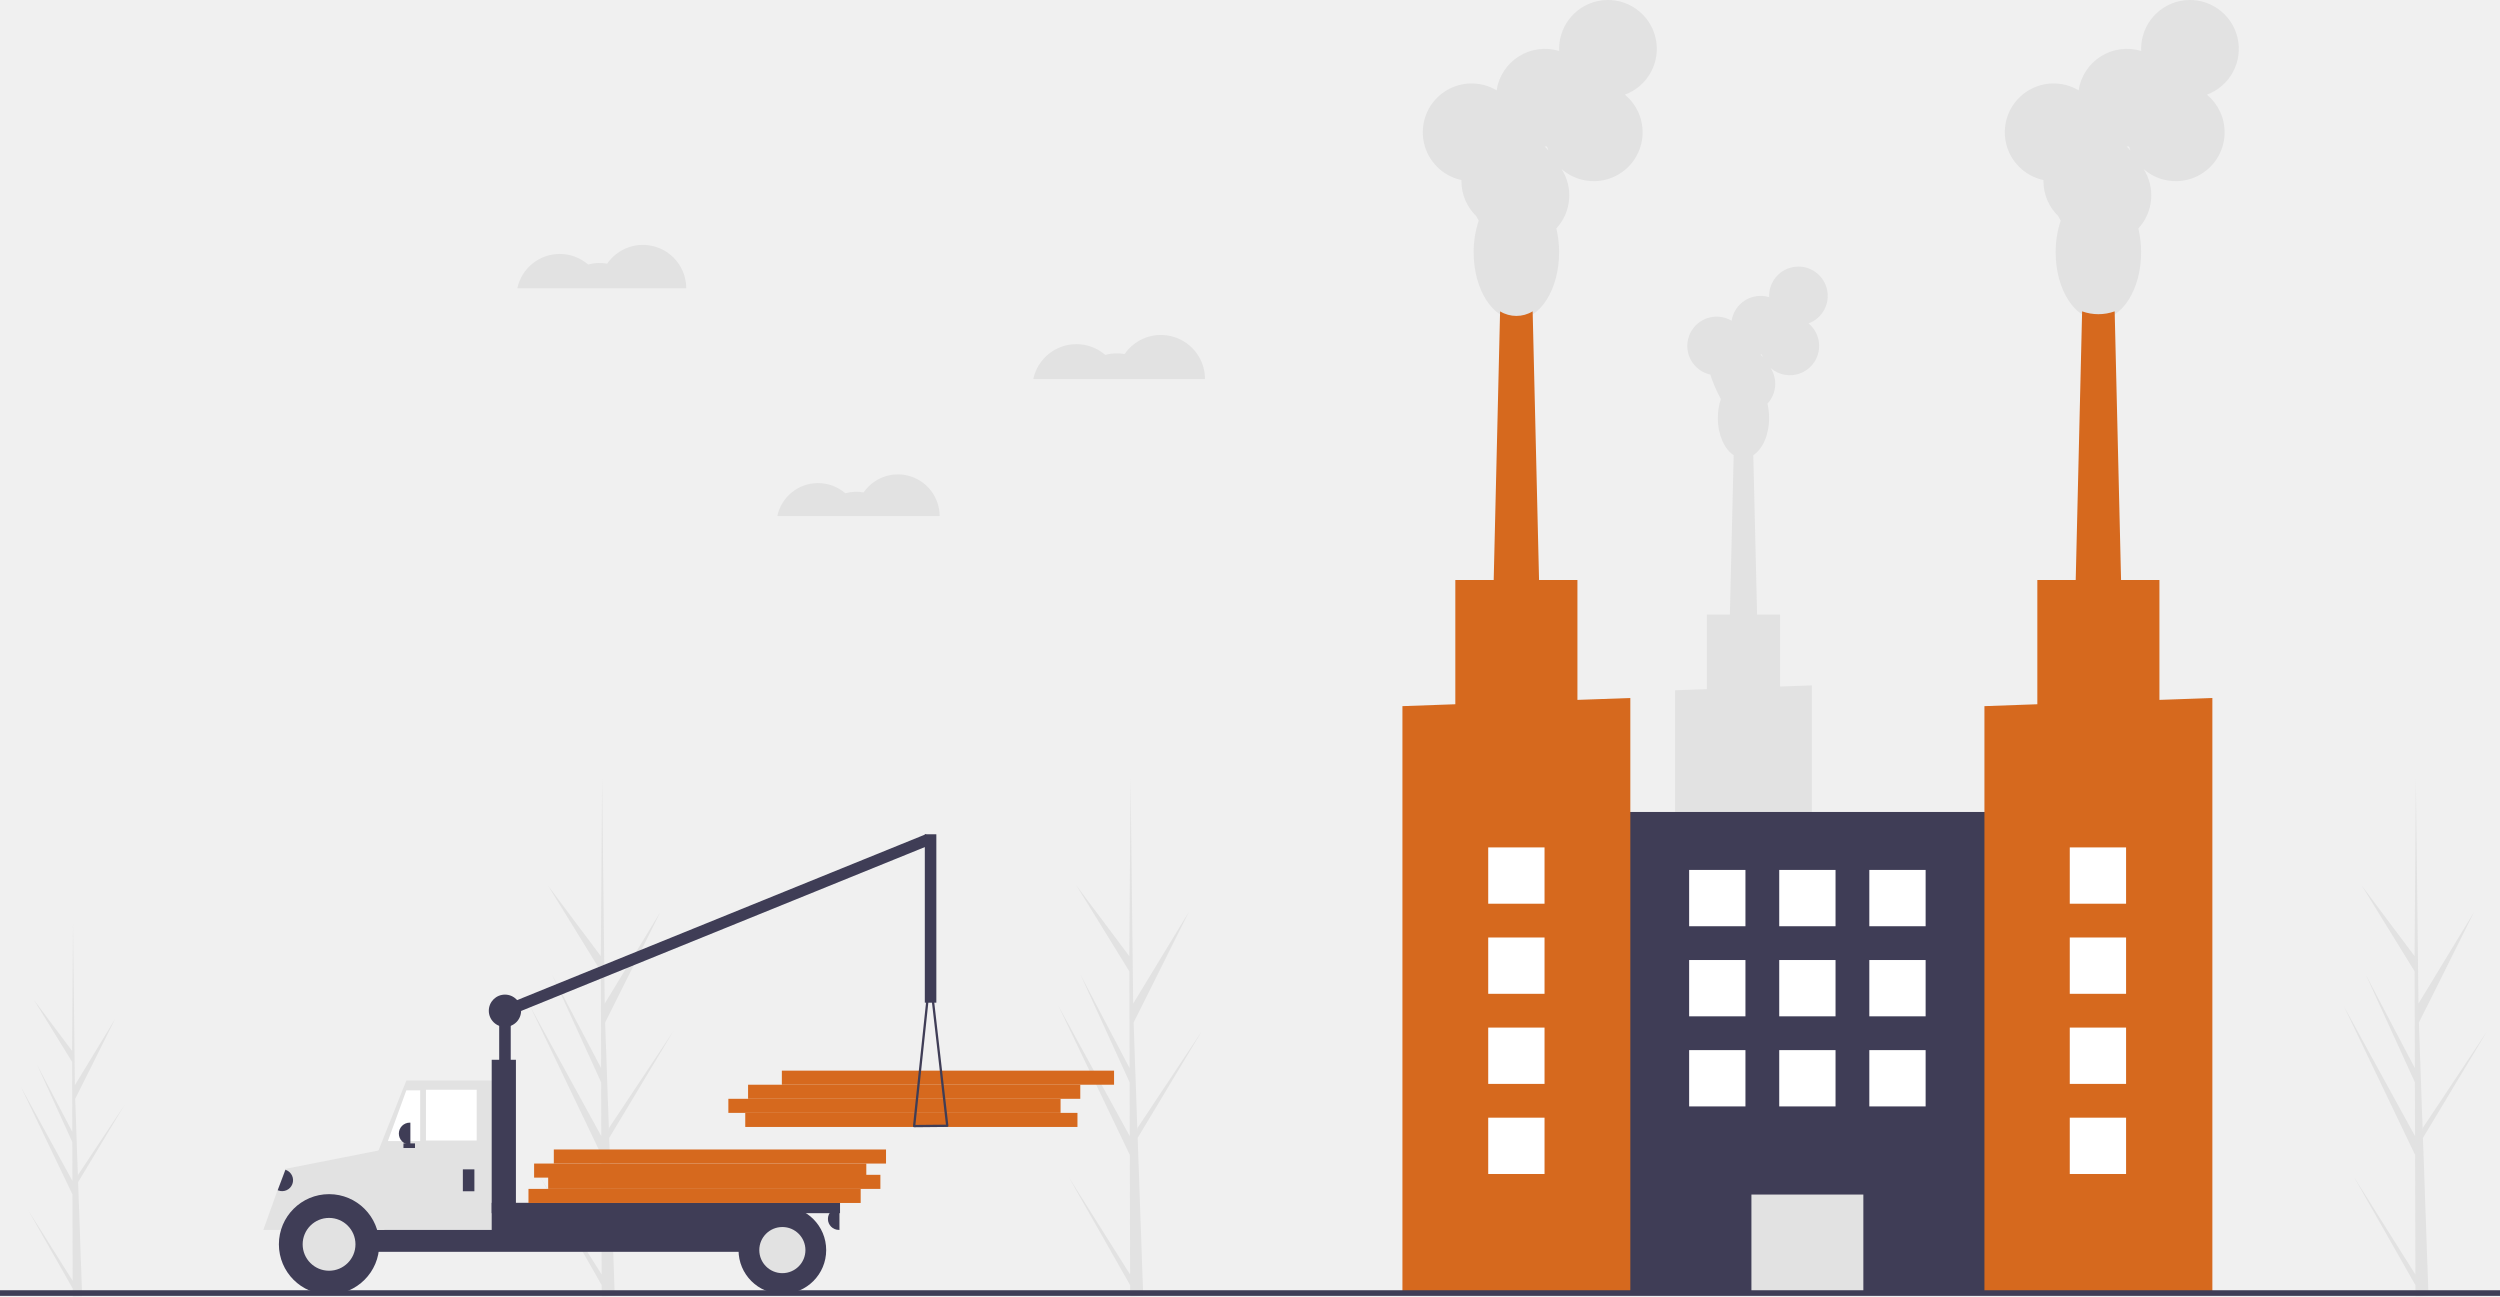
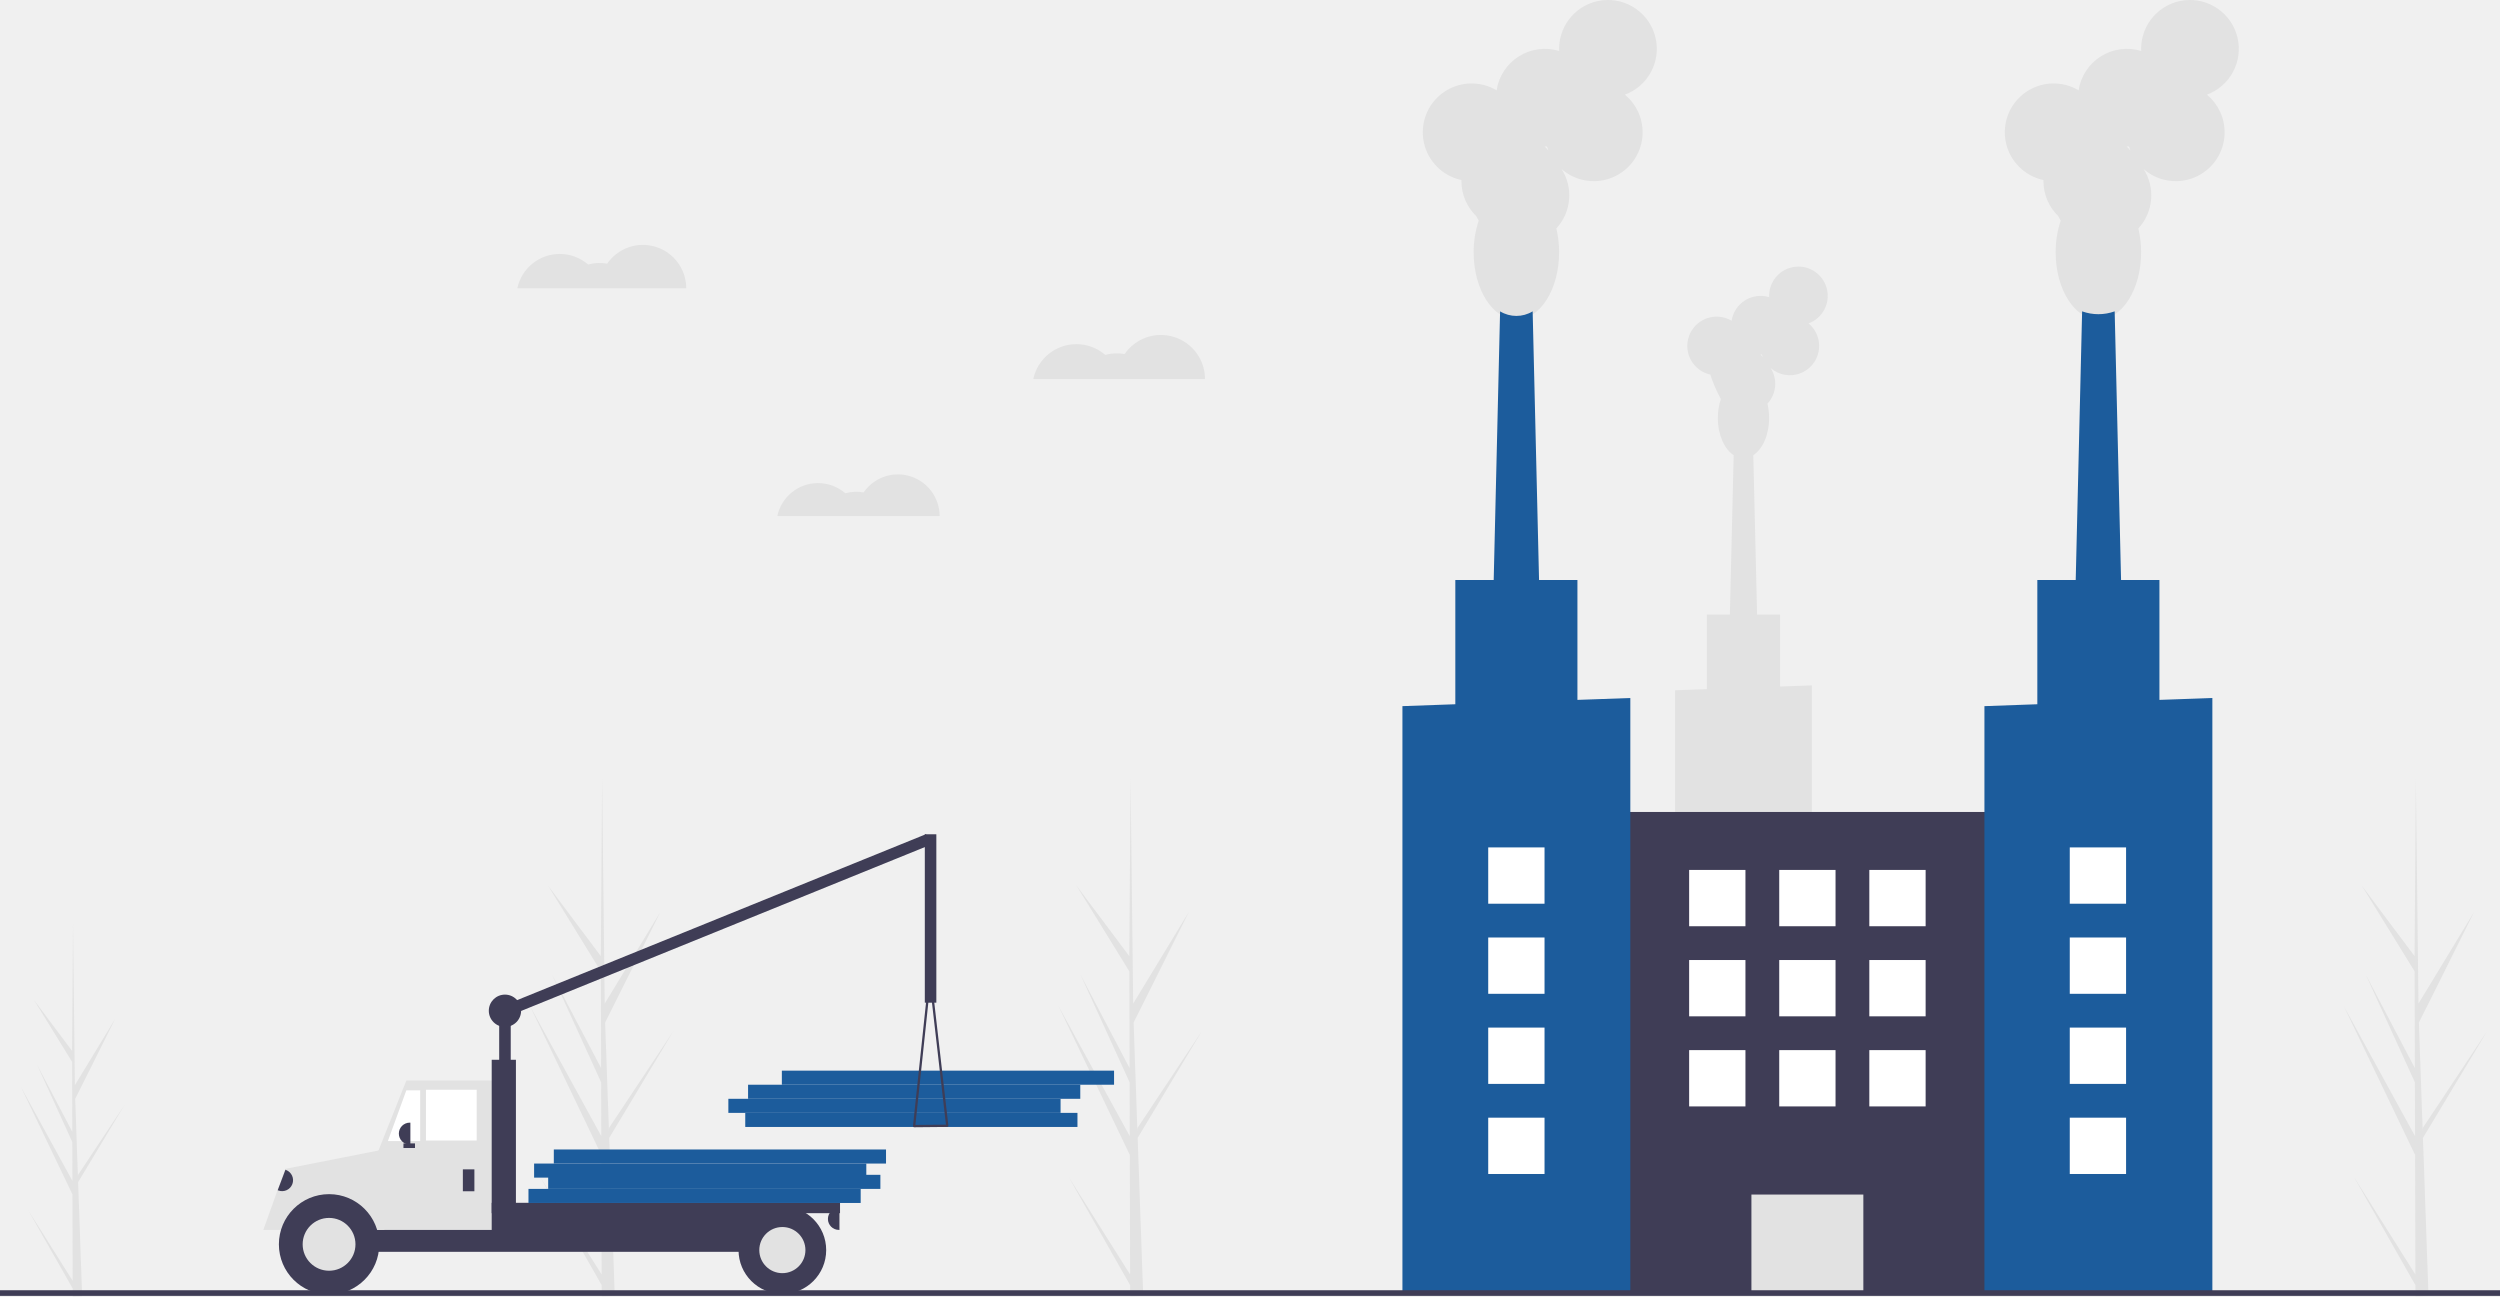
<svg xmlns="http://www.w3.org/2000/svg" data-name="Layer 1" width="888" height="460.526" viewBox="0 0 888 460.526">
  <path d="M369.701,672.443l-21.874-34.714,21.885,38.496.012,3.955q2.341-.027,4.634-.179l-1.784-50.812.023-.393-.04-.075-.17-4.801,22.872-38.046-22.895,34.451-.069,1.017-1.348-38.391,19.662-39.364-19.816,32.618-.922-79.573-.004-.265-.003.261-.449,62.738-18.788-25.102,18.805,30.506.087,34.362-17.433-33.187,17.443,38.239.048,19.107L344.254,577.082l25.343,52.874Z" transform="translate(-156 -219.7372)" fill="#e2e2e2" />
  <path d="M557.413,672.443,535.538,637.729,557.423,676.225l.012,3.955q2.341-.027,4.634-.179L560.285,629.189l.023-.393-.04-.075-.17-4.801L582.97,585.873l-22.895,34.451-.069,1.017-1.348-38.391,19.662-39.364-19.816,32.618-.922-79.573-.004-.265-.003.261-.449,62.738-18.788-25.102,18.805,30.506.087,34.362-17.433-33.187,17.443,38.239.048,19.107-25.323-46.208,25.343,52.874Z" transform="translate(-156 -219.7372)" fill="#e2e2e2" />
  <path d="M181.811,674.676l-15.795-25.067,15.803,27.797.008,2.856q1.69-.02,3.346-.13l-1.288-36.691.017-.284-.029-.054-.123-3.467L200.266,612.164l-16.533,24.877-.049.734-.973-27.722,14.198-28.424-14.309,23.553-.666-57.459-.003-.191-.002.188-.324,45.303-13.567-18.126,13.579,22.028.063,24.813-12.588-23.964,12.595,27.612.035,13.797L163.436,605.816l18.3,38.18Z" transform="translate(-156 -219.7372)" fill="#e2e2e2" />
  <path d="M1013.945,672.443l-21.874-34.714,21.885,38.496.012,3.955q2.341-.027,4.634-.179l-1.784-50.812.023-.393-.04-.075-.17-4.801,22.872-38.046-22.895,34.451-.069,1.017-1.348-38.391,19.662-39.364-19.816,32.618-.922-79.573-.004-.265-.003.261-.449,62.738-18.788-25.102,18.805,30.506.087,34.362-17.433-33.187,17.443,38.239.048,19.107-25.323-46.208,25.343,52.874Z" transform="translate(-156 -219.7372)" fill="#e2e2e2" />
-   <rect x="420.714" y="615.033" width="118" height="5" transform="translate(803.4279 1015.328) rotate(-180)" fill="#d6691e" />
-   <rect x="414.714" y="610.033" width="118" height="5" transform="translate(791.4279 1005.328) rotate(-180)" fill="#d6691e" />
-   <rect x="421.714" y="605.033" width="118" height="5" transform="translate(805.4279 995.3279) rotate(-180)" fill="#d6691e" />
-   <rect x="433.714" y="600.033" width="118" height="5" transform="translate(829.4279 985.3279) rotate(-180)" fill="#d6691e" />
+   <rect x="420.714" y="615.033" width="118" height="5" transform="translate(803.4279 1015.328) rotate(-180)" fill="#1c5c9c" />
+   <rect x="414.714" y="610.033" width="118" height="5" transform="translate(791.4279 1005.328) rotate(-180)" fill="#1c5c9c" />
+   <rect x="421.714" y="605.033" width="118" height="5" transform="translate(805.4279 995.3279) rotate(-180)" fill="#1c5c9c" />
+   <rect x="433.714" y="600.033" width="118" height="5" transform="translate(829.4279 985.3279) rotate(-180)" fill="#1c5c9c" />
  <rect x="333.313" y="577.937" width="4.097" height="29.088" transform="translate(514.7229 965.2259) rotate(-180)" fill="#3f3d56" />
  <rect x="407.831" y="466.888" width="4.097" height="163.621" transform="translate(-100.3859 915.1075) rotate(-112.0915)" fill="#3f3d56" />
  <rect x="257.519" y="636.524" width="35.644" height="13.93" transform="translate(394.6817 1067.241) rotate(-180)" fill="#3f3d56" />
  <rect x="260.797" y="648.815" width="175.76" height="15.568" transform="translate(541.3533 1093.461) rotate(-180)" fill="#3f3d56" />
  <polygon points="133.68 436.862 175.879 436.862 175.879 383.806 144.332 383.806 133.68 410.565 133.68 436.862" fill="#e2e2e2" />
  <rect x="307.297" y="606.821" width="18.027" height="18.027" transform="translate(476.6211 1011.931) rotate(-180)" fill="#fff" />
  <polygon points="137.777 405.315 149.249 405.315 149.249 387.289 144.332 387.289 137.777 405.315" fill="#fff" />
  <rect x="320.408" y="635.09" width="4.097" height="7.784" transform="translate(488.912 1058.227) rotate(-180)" fill="#3f3d56" />
  <path d="M297.669,618.497h.205a3.892,3.892,0,0,1,3.892,3.892v0a3.892,3.892,0,0,1-3.892,3.892h-.205a0,0,0,0,1,0,0v-7.784A0,0,0,0,1,297.669,618.497Z" transform="translate(443.4357 1025.042) rotate(180)" fill="#3f3d56" />
  <path d="M450.077,648.815h.205a3.892,3.892,0,0,1,3.892,3.892v0a3.892,3.892,0,0,1-3.892,3.892h-.205a0,0,0,0,1,0,0v-7.784A0,0,0,0,1,450.077,648.815Z" transform="matrix(-1, 0, 0, -1, 748.2503, 1085.677)" fill="#3f3d56" />
  <path d="M273.292,648.756a20.27,20.27,0,0,0-15.756,7.843h-8.007l7.784-21.684,36.258-7.151-1.024,28.835H289.048A20.27,20.27,0,0,0,273.292,648.756Z" transform="translate(-156 -219.7372)" fill="#e2e2e2" />
  <circle cx="116.883" cy="441.983" r="17.822" fill="#3f3d56" />
  <circle cx="116.883" cy="441.983" r="9.38" fill="#e2e2e2" />
  <circle cx="277.894" cy="444.032" r="15.568" fill="#3f3d56" />
  <circle cx="277.894" cy="444.032" r="8.194" fill="#e2e2e2" />
  <rect x="330.65" y="596.169" width="8.604" height="62.069" transform="translate(513.9036 1034.67) rotate(-180)" fill="#3f3d56" />
  <rect x="330.65" y="646.971" width="123.729" height="3.687" transform="translate(629.0284 1077.893) rotate(-180)" fill="#3f3d56" />
  <rect x="299.308" y="625.872" width="4.097" height="1.639" transform="translate(446.7132 1033.645) rotate(-180)" fill="#3f3d56" />
  <path d="M480.394,620.002a.41.41,0,0,1-.104-.318l5.65-53.432a.41.41,0,0,1,.406-.367h.002a.41.41,0,0,1,.407.363L492.866,619.569a.41.41,0,0,1-.403.456l-11.761.111h-.004A.409.409,0,0,1,480.394,620.002Zm5.97-49.966-5.211,49.277L492,619.21Z" transform="translate(-156 -219.7372)" fill="#3f3d56" />
  <path d="M255.88,635.705h.205a3.892,3.892,0,0,1,3.892,3.892v0a3.892,3.892,0,0,1-3.892,3.892h-.205a0,0,0,0,1,0,0v-7.784A0,0,0,0,1,255.88,635.705Z" transform="translate(86.94131 -269.6233) rotate(20.71738)" fill="#3f3d56" />
  <rect x="484.491" y="516.073" width="4.097" height="59.816" transform="translate(817.0794 872.2247) rotate(-180)" fill="#3f3d56" />
  <circle cx="179.361" cy="359.02" r="5.736" fill="#3f3d56" />
-   <rect x="343.714" y="642.033" width="118" height="5" transform="translate(649.4279 1069.328) rotate(-180)" fill="#d6691e" />
-   <rect x="350.714" y="637.033" width="118" height="5" transform="translate(663.4279 1059.328) rotate(-180)" fill="#d6691e" />
-   <rect x="345.714" y="633.033" width="118" height="5" transform="translate(653.4279 1051.328) rotate(-180)" fill="#d6691e" />
-   <rect x="352.714" y="628.033" width="118" height="5" transform="translate(667.4279 1041.328) rotate(-180)" fill="#d6691e" />
+   <rect x="343.714" y="642.033" width="118" height="5" transform="translate(649.4279 1069.328) rotate(-180)" fill="#1c5c9c" />
+   <rect x="350.714" y="637.033" width="118" height="5" transform="translate(663.4279 1059.328) rotate(-180)" fill="#1c5c9c" />
+   <rect x="345.714" y="633.033" width="118" height="5" transform="translate(653.4279 1051.328) rotate(-180)" fill="#1c5c9c" />
+   <rect x="352.714" y="628.033" width="118" height="5" transform="translate(667.4279 1041.328) rotate(-180)" fill="#1c5c9c" />
  <path d="M538.337,341.979a15.596,15.596,0,0,1,10.237,3.814,15.606,15.606,0,0,1,6.887-.303,15.66,15.66,0,0,1,28.555,8.887H523.019A15.665,15.665,0,0,1,538.337,341.979Z" transform="translate(-156 -219.7372)" fill="#e2e2e2" />
  <path d="M446.572,391.327a14.744,14.744,0,0,1,9.678,3.606,14.755,14.755,0,0,1,6.511-.286,14.805,14.805,0,0,1,26.996,8.402H432.09A14.81,14.81,0,0,1,446.572,391.327Z" transform="translate(-156 -219.7372)" fill="#e2e2e2" />
  <path d="M354.824,309.935a15.341,15.341,0,0,1,10.069,3.752,15.351,15.351,0,0,1,6.775-.298,15.404,15.404,0,0,1,28.088,8.742h-60A15.409,15.409,0,0,1,354.824,309.935Z" transform="translate(-156 -219.7372)" fill="#e2e2e2" />
  <path d="M750.999,464.923V589.828H799.573V463.188l-11.276.403V438.033h-8.179l-1.348-56.604c3.3-2.151,5.623-7.258,5.623-13.222a21.669,21.669,0,0,0-.594-5.084,10.4,10.4,0,0,0,1.12-12.668,10.407,10.407,0,1,0,13.487-15.851,10.41,10.41,0,1,0-14.014-9.767c0,.152.005.304.011.454a10.415,10.415,0,0,0-13.338,8.383,10.409,10.409,0,1,0-7.485,19.127c-.002.076-.006.151-.006.227a50.599,50.599,0,0,0,3.676,8.435,21.026,21.026,0,0,0-1.074,6.745c0,5.964,2.322,11.072,5.623,13.222l-1.348,56.604h-8.178V464.52Zm30.332-119.268.027.001c.15,0,.299-.005.448-.011q.141.461.322.904A10.453,10.453,0,0,0,781.331,345.654Z" transform="translate(-156 -219.7372)" fill="#e2e2e2" />
  <rect x="724.254" y="508.148" width="147.458" height="170.589" transform="translate(1439.966 967.1482) rotate(-180)" fill="#3f3d56" />
  <rect x="778.105" y="644.041" width="39.756" height="34.696" transform="translate(1439.966 1103.041) rotate(-180)" fill="#e2e2e2" />
  <path d="M675.111,283.692c-.003.126-.01.251-.01.377a17.293,17.293,0,0,0,5.26,12.437,17.329,17.329,0,0,0,.867,1.62,35.029,35.029,0,0,0-1.79,11.241c0,13.174,6.796,23.854,15.18,23.854s15.18-10.68,15.18-23.854a36.105,36.105,0,0,0-.989-8.473,17.334,17.334,0,0,0,1.867-21.113,17.346,17.346,0,1,0,22.479-26.419,17.35,17.35,0,1,0-23.356-16.278c0,.254.008.506.019.757a17.359,17.359,0,0,0-22.23,13.971,17.348,17.348,0,1,0-12.476,31.879Zm29.627-11.911c.25,0,.499-.008.746-.019q.233.769.536,1.506a17.387,17.387,0,0,0-1.327-1.488Z" transform="translate(-156 -219.7372)" fill="#e2e2e2" />
-   <path d="M685.941,451.767h17.35l-.62-26.02v-.01l-2.271-95.41a11.095,11.095,0,0,1-11.57,0l-2.27,95.41v.01Z" transform="translate(-156 -219.7372)" fill="#d6691e" />
-   <polygon points="498.141 250.82 498.141 459 579.092 459 579.092 247.93 560.301 248.6 560.301 206.01 516.931 206.01 516.931 250.15 498.141 250.82" fill="#d6691e" />
+   <path d="M685.941,451.767h17.35l-.62-26.02v-.01l-2.271-95.41a11.095,11.095,0,0,1-11.57,0l-2.27,95.41v.01Z" transform="translate(-156 -219.7372)" fill="#1c5c9c" />
+   <polygon points="498.141 250.82 498.141 459 579.092 459 579.092 247.93 560.301 248.6 560.301 206.01 516.931 206.01 516.931 250.15 498.141 250.82" fill="#1c5c9c" />
  <path d="M881.841,283.692c-.003.126-.01.251-.01.377a17.293,17.293,0,0,0,5.26,12.437,17.329,17.329,0,0,0,.867,1.62,35.029,35.029,0,0,0-1.79,11.241c0,13.174,6.796,23.854,15.18,23.854s15.18-10.68,15.18-23.854a36.106,36.106,0,0,0-.989-8.473,17.334,17.334,0,0,0,1.867-21.113,17.346,17.346,0,1,0,22.479-26.419,17.35,17.35,0,1,0-23.356-16.278c0,.254.008.506.019.757a17.359,17.359,0,0,0-22.23,13.971,17.348,17.348,0,1,0-12.476,31.879ZM911.468,271.781c.25,0,.499-.008.746-.019q.233.769.536,1.506a17.385,17.385,0,0,0-1.327-1.488Z" transform="translate(-156 -219.7372)" fill="#e2e2e2" />
-   <path d="M892.674,451.767h17.348L907.131,330.331a17.101,17.101,0,0,1-11.565,0Z" transform="translate(-156 -219.7372)" fill="#d6691e" />
-   <polygon points="704.871 250.82 704.871 459 785.831 459 785.831 247.93 779.181 248.17 767.031 248.6 767.031 206.01 723.661 206.01 723.661 250.15 704.871 250.82" fill="#d6691e" />
+   <path d="M892.674,451.767h17.348L907.131,330.331a17.101,17.101,0,0,1-11.565,0Z" transform="translate(-156 -219.7372)" fill="#1c5c9c" />
+   <polygon points="704.871 250.82 704.871 459 785.831 459 785.831 247.93 779.181 248.17 767.031 248.6 767.031 206.01 723.661 206.01 723.661 250.15 704.871 250.82" fill="#1c5c9c" />
  <rect x="819.983" y="528.737" width="20" height="20" transform="translate(1503.966 857.7372) rotate(-180)" fill="#fff" />
  <rect x="787.983" y="528.737" width="20" height="20" transform="translate(1439.966 857.7372) rotate(-180)" fill="#fff" />
  <rect x="755.983" y="528.737" width="20" height="20" transform="translate(1375.966 857.7372) rotate(-180)" fill="#fff" />
  <rect x="819.983" y="560.737" width="20" height="20" transform="translate(1503.966 921.7372) rotate(-180)" fill="#fff" />
  <rect x="787.983" y="560.737" width="20" height="20" transform="translate(1439.966 921.7372) rotate(-180)" fill="#fff" />
  <rect x="755.983" y="560.737" width="20" height="20" transform="translate(1375.966 921.7372) rotate(-180)" fill="#fff" />
  <rect x="819.983" y="592.737" width="20" height="20" transform="translate(1503.966 985.7372) rotate(-180)" fill="#fff" />
  <rect x="787.983" y="592.737" width="20" height="20" transform="translate(1439.966 985.7372) rotate(-180)" fill="#fff" />
  <rect x="755.983" y="592.737" width="20" height="20" transform="translate(1375.966 985.7372) rotate(-180)" fill="#fff" />
  <rect x="684.618" y="520.737" width="20" height="20" transform="translate(1233.235 841.7372) rotate(-180)" fill="#fff" />
  <rect x="684.618" y="552.737" width="20" height="20" transform="translate(1233.235 905.7372) rotate(-180)" fill="#fff" />
  <rect x="684.618" y="584.737" width="20" height="20" transform="translate(1233.235 969.7372) rotate(-180)" fill="#fff" />
  <rect x="684.618" y="616.737" width="20" height="20" transform="translate(1233.235 1033.737) rotate(-180)" fill="#fff" />
  <rect x="891.181" y="520.737" width="20" height="20" transform="translate(1646.363 841.7372) rotate(-180)" fill="#fff" />
  <rect x="891.181" y="552.737" width="20" height="20" transform="translate(1646.363 905.7372) rotate(-180)" fill="#fff" />
  <rect x="891.181" y="584.737" width="20" height="20" transform="translate(1646.363 969.7372) rotate(-180)" fill="#fff" />
  <rect x="891.181" y="616.737" width="20" height="20" transform="translate(1646.363 1033.737) rotate(-180)" fill="#fff" />
  <rect y="458.295" width="888" height="2" fill="#3f3d56" />
</svg>
